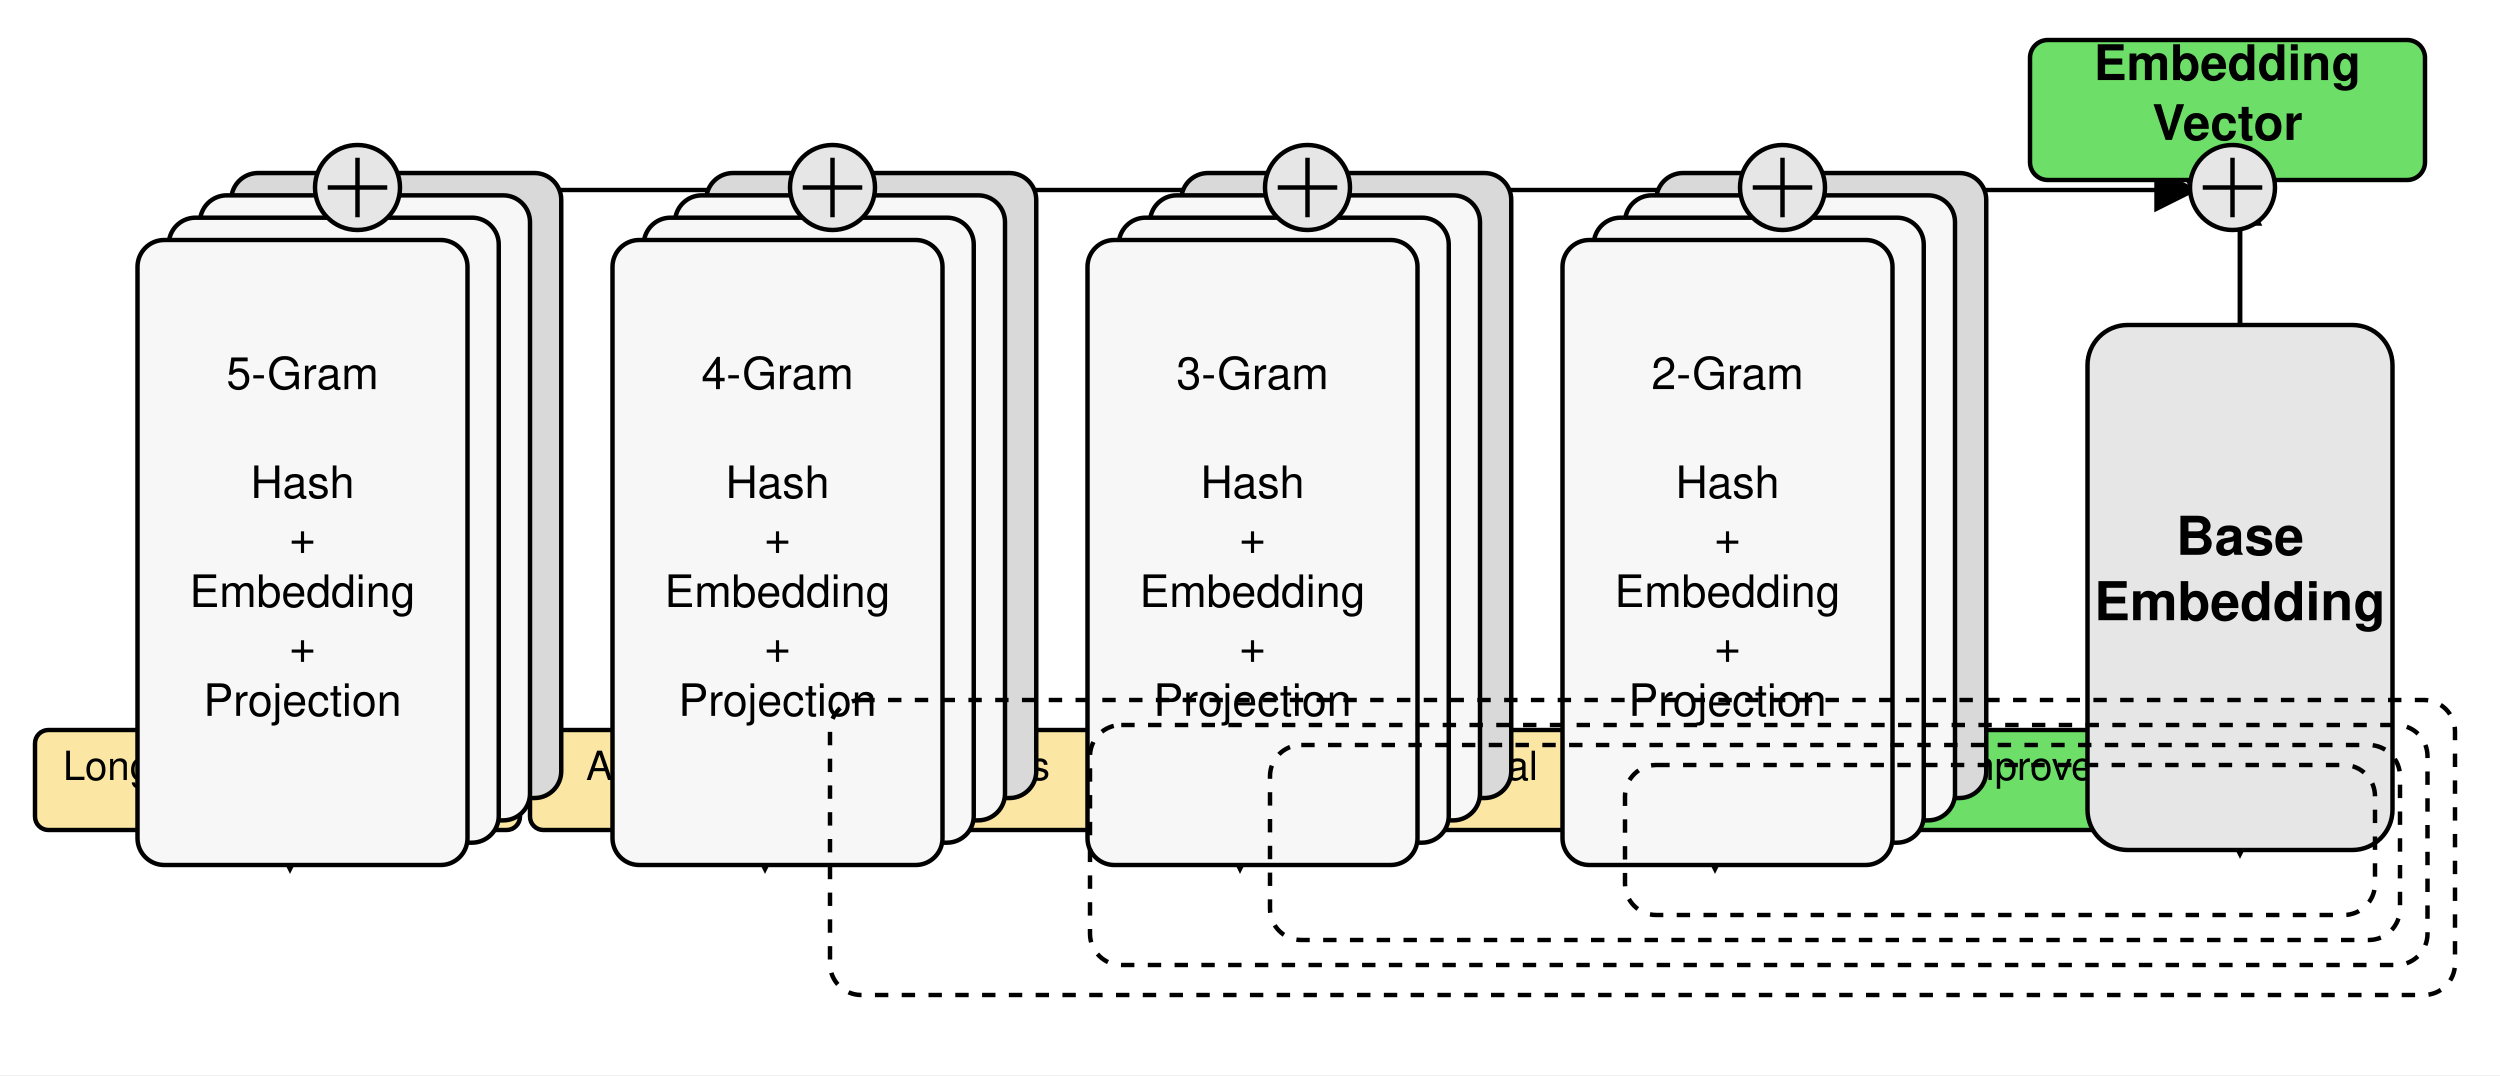
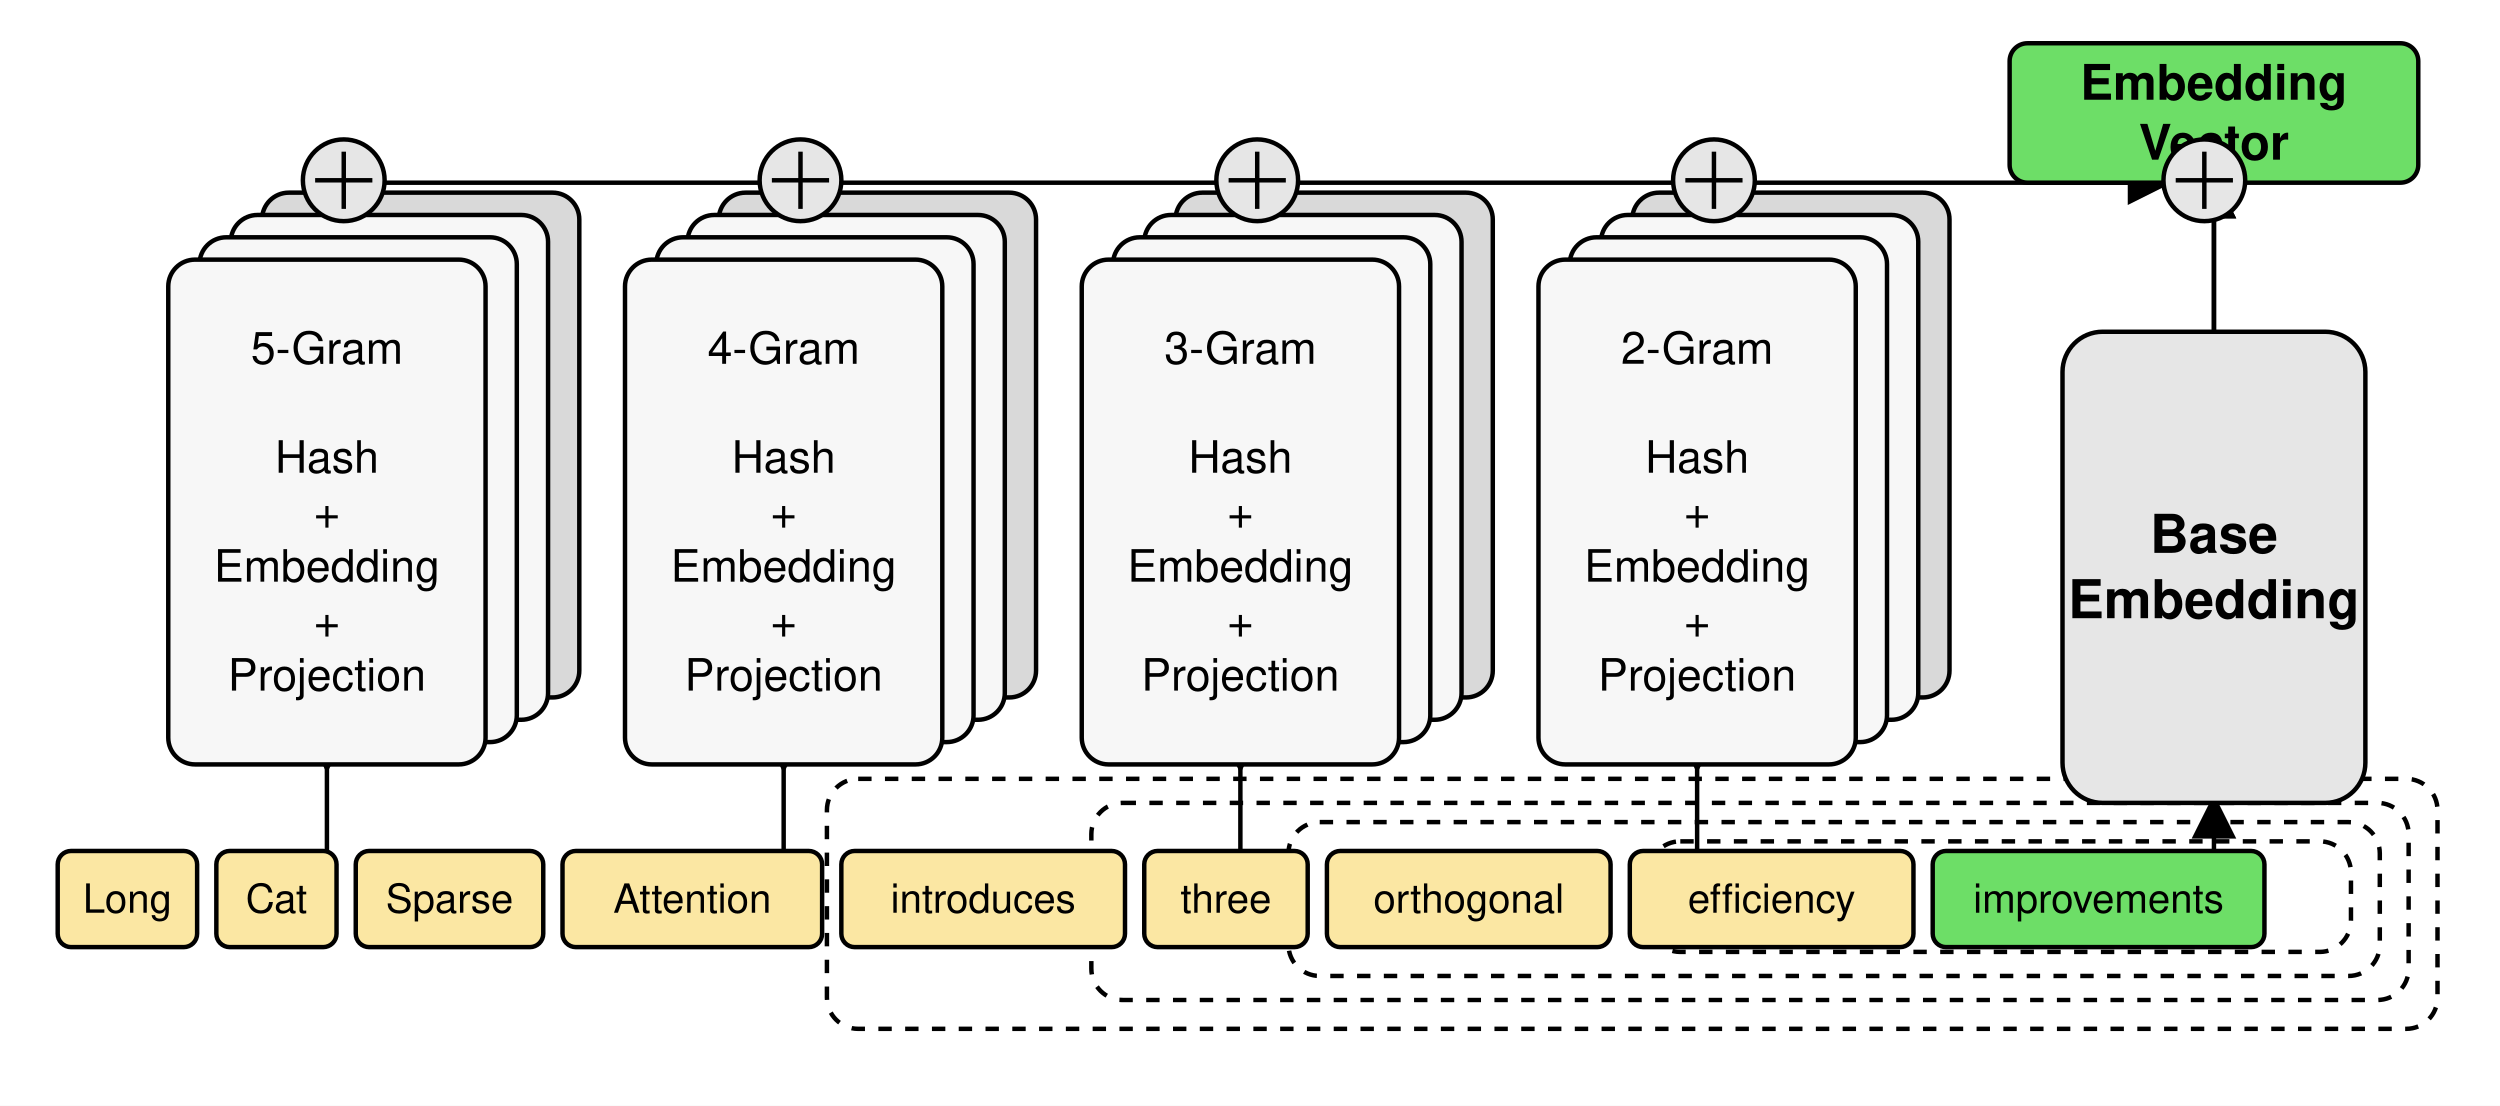
- <svg xmlns="http://www.w3.org/2000/svg" width="1120" height="481.6" viewBox="0 0 1120 481.6" role="img" aria-label="N-gram embedding fusion mechanism">
+ <svg xmlns="http://www.w3.org/2000/svg" width="1120" height="495.38" viewBox="0 0 1120 495.38" role="img" aria-label="N-gram embedding fusion mechanism">
  <defs>
    <style>text{font-family:Helvetica,Arial,sans-serif;fill:#000000}.figure-label{font-weight:400}.figure-label-strong{font-weight:700}.figure-edge{fill:none;stroke-linecap:round;stroke-linejoin:round}</style>
    <marker id="figure-arrow" markerWidth="10" markerHeight="10" refX="8" refY="5" orient="auto" markerUnits="strokeWidth">
      <path d="M0,0 L10,5 L0,10 Z" fill="#000000" />
    </marker>
    <marker id="figure-arrow-start" markerWidth="10" markerHeight="10" refX="2" refY="5" orient="auto" markerUnits="strokeWidth">
      <path d="M10,0 L0,5 L10,10 Z" fill="#000000" />
    </marker>
  </defs>
  <rect width="100%" height="100%" fill="#ffffff" />
  <g class="llm-figure profile-drawio-mechanism">
-     <path id="sum_line" class="figure-edge" d="M168 85.12 L981.12 85.12" stroke="#000000" stroke-width="2" marker-end="url(#figure-arrow)" />
-     <path id="sum_to_vector" class="figure-edge" d="M981.12 64.96 L981.12 80.64" stroke="#000000" stroke-width="2" marker-end="url(#figure-arrow)" />
-     <path id="vector_up" class="figure-edge" d="M1003.52 145.6 L1003.52 80.64" stroke="#000000" stroke-width="2" marker-end="url(#figure-arrow)" />
-     <path id="base_to_sum" class="figure-edge" d="M1003.52 145.6 L1003.52 85.12" stroke="#000000" stroke-width="2" marker-end="url(#figure-arrow)" />
-     <path id="token_to_base" class="figure-edge" d="M1003.52 327.04 L1003.52 380.8" stroke="#000000" stroke-width="2" marker-end="url(#figure-arrow)" />
-     <path id="tokens_to_5" class="figure-edge" d="M129.92 327.04 L129.92 259.84 L129.92 387.52" stroke="#000000" stroke-width="2" marker-end="url(#figure-arrow)" />
-     <path id="tokens_to_4" class="figure-edge" d="M342.72 327.04 L342.72 259.84 L342.72 387.52" stroke="#000000" stroke-width="2" marker-end="url(#figure-arrow)" />
-     <path id="tokens_to_3" class="figure-edge" d="M555.52 327.04 L555.52 259.84 L555.52 387.52" stroke="#000000" stroke-width="2" marker-end="url(#figure-arrow)" />
-     <path id="tokens_to_2" class="figure-edge" d="M768.32 327.04 L768.32 259.84 L768.32 387.52" stroke="#000000" stroke-width="2" marker-end="url(#figure-arrow)" />
-     <path id="five_to_sum" class="figure-edge" d="M129.92 107.52 L129.92 85.12" stroke="#000000" stroke-width="2" marker-end="url(#figure-arrow)" />
-     <path id="four_to_sum" class="figure-edge" d="M342.72 107.52 L342.72 85.12" stroke="#000000" stroke-width="2" marker-end="url(#figure-arrow)" />
-     <path id="three_to_sum" class="figure-edge" d="M555.52 107.52 L555.52 85.12" stroke="#000000" stroke-width="2" marker-end="url(#figure-arrow)" />
-     <path id="two_to_sum" class="figure-edge" d="M768.32 107.52 L768.32 85.12" stroke="#000000" stroke-width="2" marker-end="url(#figure-arrow)" />
-     <g id="input_tokens" class="figure-primitive token-row">
-       <g id="token_0" class="figure-primitive token">
-         <rect x="15.68" y="327.04" width="64.96" height="44.8" rx="6" fill="#fbe7a3" stroke="#000000" stroke-width="2" />
-         <text x="48.16" y="349.44" font-size="18" text-anchor="middle" font-weight="400" font-style="normal" fill="#000000">Long</text>
+     <g id="window_5" class="figure-primitive dashed-window" data-z-index="0">
+       <rect class="dashed-window-box" x="370.46" y="348.92" width="721.54" height="112" rx="14" fill="none" stroke="#000000" stroke-width="2" stroke-dasharray="6 6" />
+     </g>
+     <g id="window_4" class="figure-primitive dashed-window" data-z-index="0">
+       <rect class="dashed-window-box" x="488.92" y="359.69" width="590.15" height="88.31" rx="14" fill="none" stroke="#000000" stroke-width="2" stroke-dasharray="6 6" />
+     </g>
+     <g id="window_3" class="figure-primitive dashed-window" data-z-index="0">
+       <rect class="dashed-window-box" x="577.23" y="368.31" width="488.92" height="68.92" rx="14" fill="none" stroke="#000000" stroke-width="2" stroke-dasharray="6 6" />
+     </g>
+     <g id="window_2" class="figure-primitive dashed-window" data-z-index="0">
+       <rect class="dashed-window-box" x="738.77" y="376.92" width="314.46" height="49.54" rx="14" fill="none" stroke="#000000" stroke-width="2" stroke-dasharray="6 6" />
+     </g>
+     <path id="sum_line" class="figure-edge" d="M161.54 81.85 L969.23 81.85" stroke="#000000" stroke-width="2" marker-end="url(#figure-arrow)" />
+     <path id="sum_to_vector" class="figure-edge" d="M969.23 62.46 L969.23 81.85" stroke="#000000" stroke-width="2" marker-end="url(#figure-arrow)" />
+     <path id="vector_up" class="figure-edge" d="M991.85 148.62 L991.85 81.85" stroke="#000000" stroke-width="2" marker-end="url(#figure-arrow)" />
+     <path id="base_to_sum" class="figure-edge" d="M991.85 148.62 L991.85 81.85" stroke="#000000" stroke-width="2" marker-end="url(#figure-arrow)" />
+     <path id="token_to_base" class="figure-edge" d="M991.85 381.23 L991.85 359.69" stroke="#000000" stroke-width="2" marker-end="url(#figure-arrow)" />
+     <path id="tokens_to_5" class="figure-edge" d="M146.46 381.23 L146.46 271.38 L146.46 342.46" stroke="#000000" stroke-width="2" marker-end="url(#figure-arrow)" />
+     <path id="tokens_to_4" class="figure-edge" d="M351.08 381.23 L351.08 271.38 L351.08 342.46" stroke="#000000" stroke-width="2" marker-end="url(#figure-arrow)" />
+     <path id="tokens_to_3" class="figure-edge" d="M555.69 381.23 L555.69 271.38 L555.69 342.46" stroke="#000000" stroke-width="2" marker-end="url(#figure-arrow)" />
+     <path id="tokens_to_2" class="figure-edge" d="M760.31 381.23 L760.31 271.38 L760.31 342.46" stroke="#000000" stroke-width="2" marker-end="url(#figure-arrow)" />
+     <path id="five_to_sum" class="figure-edge" d="M146.46 116.31 L146.46 81.85" stroke="#000000" stroke-width="2" marker-end="url(#figure-arrow)" />
+     <path id="four_to_sum" class="figure-edge" d="M351.08 116.31 L351.08 81.85" stroke="#000000" stroke-width="2" marker-end="url(#figure-arrow)" />
+     <path id="three_to_sum" class="figure-edge" d="M555.69 116.31 L555.69 81.85" stroke="#000000" stroke-width="2" marker-end="url(#figure-arrow)" />
+     <path id="two_to_sum" class="figure-edge" d="M760.31 116.31 L760.31 81.85" stroke="#000000" stroke-width="2" marker-end="url(#figure-arrow)" />
+     <g id="input_tokens" class="figure-primitive token-row" data-z-index="30">
+       <g id="token_0" class="figure-primitive token" data-z-index="30">
+         <rect x="25.85" y="381.23" width="62.46" height="43.08" rx="6" fill="#fbe7a3" stroke="#000000" stroke-width="2" />
+         <text x="57.08" y="408.89" font-size="18" text-anchor="middle" font-weight="400" font-style="normal" fill="#000000">Long</text>
      </g>
-       <g id="token_1" class="figure-primitive token">
-         <rect x="85.12" y="327.04" width="56" height="44.8" rx="6" fill="#fbe7a3" stroke="#000000" stroke-width="2" />
-         <text x="113.12" y="349.44" font-size="18" text-anchor="middle" font-weight="400" font-style="normal" fill="#000000">Cat</text>
+       <g id="token_1" class="figure-primitive token" data-z-index="30">
+         <rect x="96.92" y="381.23" width="53.85" height="43.08" rx="6" fill="#fbe7a3" stroke="#000000" stroke-width="2" />
+         <text x="123.85" y="408.89" font-size="18" text-anchor="middle" font-weight="400" font-style="normal" fill="#000000">Cat</text>
      </g>
-       <g id="token_2" class="figure-primitive token">
-         <rect x="145.6" y="327.04" width="87.36" height="44.8" rx="6" fill="#fbe7a3" stroke="#000000" stroke-width="2" />
-         <text x="189.28" y="349.44" font-size="18" text-anchor="middle" font-weight="400" font-style="normal" fill="#000000">Sparse</text>
+       <g id="token_2" class="figure-primitive token" data-z-index="30">
+         <rect x="159.38" y="381.23" width="84" height="43.08" rx="6" fill="#fbe7a3" stroke="#000000" stroke-width="2" />
+         <text x="201.38" y="408.89" font-size="18" text-anchor="middle" font-weight="400" font-style="normal" fill="#000000">Sparse</text>
      </g>
-       <g id="token_3" class="figure-primitive token">
-         <rect x="237.44" y="327.04" width="120.96" height="44.8" rx="6" fill="#fbe7a3" stroke="#000000" stroke-width="2" />
-         <text x="297.92" y="349.44" font-size="18" text-anchor="middle" font-weight="400" font-style="normal" fill="#000000">Attention</text>
+       <g id="token_3" class="figure-primitive token" data-z-index="30">
+         <rect x="252" y="381.23" width="116.31" height="43.08" rx="6" fill="#fbe7a3" stroke="#000000" stroke-width="2" />
+         <text x="310.15" y="408.89" font-size="18" text-anchor="middle" font-weight="400" font-style="normal" fill="#000000">Attention</text>
      </g>
-       <g id="token_4" class="figure-primitive token">
-         <rect x="362.88" y="327.04" width="132.16" height="44.8" rx="6" fill="#fbe7a3" stroke="#000000" stroke-width="2" />
-         <text x="428.96" y="349.44" font-size="18" text-anchor="middle" font-weight="400" font-style="normal" fill="#000000">introduces</text>
+       <g id="token_4" class="figure-primitive token" data-z-index="30">
+         <rect x="376.92" y="381.23" width="127.08" height="43.08" rx="6" fill="#fbe7a3" stroke="#000000" stroke-width="2" />
+         <text x="440.46" y="408.89" font-size="18" text-anchor="middle" font-weight="400" font-style="normal" fill="#000000">introduces</text>
      </g>
-       <g id="token_5" class="figure-primitive token">
-         <rect x="499.52" y="327.04" width="76.16" height="44.8" rx="6" fill="#fbe7a3" stroke="#000000" stroke-width="2" />
-         <text x="537.6" y="349.44" font-size="18" text-anchor="middle" font-weight="400" font-style="normal" fill="#000000">three</text>
+       <g id="token_5" class="figure-primitive token" data-z-index="30">
+         <rect x="512.62" y="381.23" width="73.23" height="43.08" rx="6" fill="#fbe7a3" stroke="#000000" stroke-width="2" />
+         <text x="549.23" y="408.89" font-size="18" text-anchor="middle" font-weight="400" font-style="normal" fill="#000000">three</text>
      </g>
-       <g id="token_6" class="figure-primitive token">
-         <rect x="580.16" y="327.04" width="132.16" height="44.8" rx="6" fill="#fbe7a3" stroke="#000000" stroke-width="2" />
-         <text x="646.24" y="349.44" font-size="18" text-anchor="middle" font-weight="400" font-style="normal" fill="#000000">orthogonal</text>
+       <g id="token_6" class="figure-primitive token" data-z-index="30">
+         <rect x="594.46" y="381.23" width="127.08" height="43.08" rx="6" fill="#fbe7a3" stroke="#000000" stroke-width="2" />
+         <text x="658" y="408.89" font-size="18" text-anchor="middle" font-weight="400" font-style="normal" fill="#000000">orthogonal</text>
      </g>
-       <g id="token_7" class="figure-primitive token">
-         <rect x="716.8" y="327.04" width="132.16" height="44.8" rx="6" fill="#fbe7a3" stroke="#000000" stroke-width="2" />
-         <text x="782.88" y="349.44" font-size="18" text-anchor="middle" font-weight="400" font-style="normal" fill="#000000">efficiency</text>
+       <g id="token_7" class="figure-primitive token" data-z-index="30">
+         <rect x="730.15" y="381.23" width="127.08" height="43.08" rx="6" fill="#fbe7a3" stroke="#000000" stroke-width="2" />
+         <text x="793.69" y="408.89" font-size="18" text-anchor="middle" font-weight="400" font-style="normal" fill="#000000">efficiency</text>
      </g>
-       <g id="token_8" class="figure-primitive token">
-         <rect x="853.44" y="327.04" width="154.56" height="44.8" rx="6" fill="#6dde67" stroke="#000000" stroke-width="2" />
-         <text x="930.72" y="349.44" font-size="18" text-anchor="middle" font-weight="400" font-style="normal" fill="#000000">improvements</text>
+       <g id="token_8" class="figure-primitive token" data-z-index="30">
+         <rect x="865.85" y="381.23" width="148.62" height="43.08" rx="6" fill="#6dde67" stroke="#000000" stroke-width="2" />
+         <text x="940.15" y="408.89" font-size="18" text-anchor="middle" font-weight="400" font-style="normal" fill="#000000">improvements</text>
      </g>
    </g>
-     <g id="five_gram" class="figure-primitive stacked-cards">
-       <rect x="103.6" y="77.52" width="147.84" height="280" rx="12" fill="#d9d9d9" stroke="#000000" stroke-width="2" />
-       <rect x="89.6" y="87.52" width="147.84" height="280" rx="12" fill="#f7f7f7" stroke="#000000" stroke-width="2" />
-       <rect x="75.6" y="97.52" width="147.84" height="280" rx="12" fill="#f7f7f7" stroke="#000000" stroke-width="2" />
-       <rect x="61.6" y="107.52" width="147.84" height="280" rx="12" fill="#f7f7f7" stroke="#000000" stroke-width="2" />
-       <text x="135.52" y="174.32" font-size="20" text-anchor="middle" font-weight="400" font-style="normal" fill="#000000">5-Gram</text>
-       <text x="135.52" y="198.72" font-size="20" text-anchor="middle" font-weight="400" font-style="normal" fill="#000000" />
-       <text x="135.52" y="223.12" font-size="20" text-anchor="middle" font-weight="400" font-style="normal" fill="#000000">Hash</text>
-       <text x="135.52" y="247.52" font-size="20" text-anchor="middle" font-weight="400" font-style="normal" fill="#000000">+</text>
-       <text x="135.52" y="271.92" font-size="20" text-anchor="middle" font-weight="400" font-style="normal" fill="#000000">Embedding</text>
-       <text x="135.52" y="296.32" font-size="20" text-anchor="middle" font-weight="400" font-style="normal" fill="#000000">+</text>
-       <text x="135.52" y="320.72" font-size="20" text-anchor="middle" font-weight="400" font-style="normal" fill="#000000">Projection</text>
+     <g id="five_gram" class="figure-primitive stacked-cards" data-z-index="40">
+       <rect x="117.38" y="86.31" width="142.15" height="226.15" rx="12" fill="#d9d9d9" stroke="#000000" stroke-width="2" />
+       <rect x="103.38" y="96.31" width="142.15" height="226.15" rx="12" fill="#f7f7f7" stroke="#000000" stroke-width="2" />
+       <rect x="89.38" y="106.31" width="142.15" height="226.15" rx="12" fill="#f7f7f7" stroke="#000000" stroke-width="2" />
+       <rect x="75.38" y="116.31" width="142.15" height="226.15" rx="12" fill="#f7f7f7" stroke="#000000" stroke-width="2" />
+       <text x="146.46" y="162.98" font-size="20" text-anchor="middle" font-weight="400" font-style="normal" fill="#000000">5-Gram</text>
+       <text x="146.46" y="187.38" font-size="20" text-anchor="middle" font-weight="400" font-style="normal" fill="#000000" />
+       <text x="146.46" y="211.78" font-size="20" text-anchor="middle" font-weight="400" font-style="normal" fill="#000000">Hash</text>
+       <text x="146.46" y="236.18" font-size="20" text-anchor="middle" font-weight="400" font-style="normal" fill="#000000">+</text>
+       <text x="146.46" y="260.58" font-size="20" text-anchor="middle" font-weight="400" font-style="normal" fill="#000000">Embedding</text>
+       <text x="146.46" y="284.98" font-size="20" text-anchor="middle" font-weight="400" font-style="normal" fill="#000000">+</text>
+       <text x="146.46" y="309.38" font-size="20" text-anchor="middle" font-weight="400" font-style="normal" fill="#000000">Projection</text>
    </g>
-     <g id="four_gram" class="figure-primitive stacked-cards">
-       <rect x="316.4" y="77.52" width="147.84" height="280" rx="12" fill="#d9d9d9" stroke="#000000" stroke-width="2" />
-       <rect x="302.4" y="87.52" width="147.84" height="280" rx="12" fill="#f7f7f7" stroke="#000000" stroke-width="2" />
-       <rect x="288.4" y="97.52" width="147.84" height="280" rx="12" fill="#f7f7f7" stroke="#000000" stroke-width="2" />
-       <rect x="274.4" y="107.52" width="147.84" height="280" rx="12" fill="#f7f7f7" stroke="#000000" stroke-width="2" />
-       <text x="348.32" y="174.32" font-size="20" text-anchor="middle" font-weight="400" font-style="normal" fill="#000000">4-Gram</text>
-       <text x="348.32" y="198.72" font-size="20" text-anchor="middle" font-weight="400" font-style="normal" fill="#000000" />
-       <text x="348.32" y="223.12" font-size="20" text-anchor="middle" font-weight="400" font-style="normal" fill="#000000">Hash</text>
-       <text x="348.32" y="247.52" font-size="20" text-anchor="middle" font-weight="400" font-style="normal" fill="#000000">+</text>
-       <text x="348.32" y="271.92" font-size="20" text-anchor="middle" font-weight="400" font-style="normal" fill="#000000">Embedding</text>
-       <text x="348.32" y="296.32" font-size="20" text-anchor="middle" font-weight="400" font-style="normal" fill="#000000">+</text>
-       <text x="348.32" y="320.72" font-size="20" text-anchor="middle" font-weight="400" font-style="normal" fill="#000000">Projection</text>
+     <g id="four_gram" class="figure-primitive stacked-cards" data-z-index="40">
+       <rect x="322" y="86.31" width="142.15" height="226.15" rx="12" fill="#d9d9d9" stroke="#000000" stroke-width="2" />
+       <rect x="308" y="96.31" width="142.15" height="226.15" rx="12" fill="#f7f7f7" stroke="#000000" stroke-width="2" />
+       <rect x="294" y="106.31" width="142.15" height="226.15" rx="12" fill="#f7f7f7" stroke="#000000" stroke-width="2" />
+       <rect x="280" y="116.31" width="142.15" height="226.15" rx="12" fill="#f7f7f7" stroke="#000000" stroke-width="2" />
+       <text x="351.08" y="162.98" font-size="20" text-anchor="middle" font-weight="400" font-style="normal" fill="#000000">4-Gram</text>
+       <text x="351.08" y="187.38" font-size="20" text-anchor="middle" font-weight="400" font-style="normal" fill="#000000" />
+       <text x="351.08" y="211.78" font-size="20" text-anchor="middle" font-weight="400" font-style="normal" fill="#000000">Hash</text>
+       <text x="351.08" y="236.18" font-size="20" text-anchor="middle" font-weight="400" font-style="normal" fill="#000000">+</text>
+       <text x="351.08" y="260.58" font-size="20" text-anchor="middle" font-weight="400" font-style="normal" fill="#000000">Embedding</text>
+       <text x="351.08" y="284.98" font-size="20" text-anchor="middle" font-weight="400" font-style="normal" fill="#000000">+</text>
+       <text x="351.08" y="309.38" font-size="20" text-anchor="middle" font-weight="400" font-style="normal" fill="#000000">Projection</text>
    </g>
-     <g id="three_gram" class="figure-primitive stacked-cards">
-       <rect x="529.2" y="77.52" width="147.84" height="280" rx="12" fill="#d9d9d9" stroke="#000000" stroke-width="2" />
-       <rect x="515.2" y="87.52" width="147.84" height="280" rx="12" fill="#f7f7f7" stroke="#000000" stroke-width="2" />
-       <rect x="501.2" y="97.52" width="147.84" height="280" rx="12" fill="#f7f7f7" stroke="#000000" stroke-width="2" />
-       <rect x="487.2" y="107.52" width="147.84" height="280" rx="12" fill="#f7f7f7" stroke="#000000" stroke-width="2" />
-       <text x="561.12" y="174.32" font-size="20" text-anchor="middle" font-weight="400" font-style="normal" fill="#000000">3-Gram</text>
-       <text x="561.12" y="198.72" font-size="20" text-anchor="middle" font-weight="400" font-style="normal" fill="#000000" />
-       <text x="561.12" y="223.12" font-size="20" text-anchor="middle" font-weight="400" font-style="normal" fill="#000000">Hash</text>
-       <text x="561.12" y="247.52" font-size="20" text-anchor="middle" font-weight="400" font-style="normal" fill="#000000">+</text>
-       <text x="561.12" y="271.92" font-size="20" text-anchor="middle" font-weight="400" font-style="normal" fill="#000000">Embedding</text>
-       <text x="561.12" y="296.32" font-size="20" text-anchor="middle" font-weight="400" font-style="normal" fill="#000000">+</text>
-       <text x="561.12" y="320.72" font-size="20" text-anchor="middle" font-weight="400" font-style="normal" fill="#000000">Projection</text>
+     <g id="three_gram" class="figure-primitive stacked-cards" data-z-index="40">
+       <rect x="526.62" y="86.31" width="142.15" height="226.15" rx="12" fill="#d9d9d9" stroke="#000000" stroke-width="2" />
+       <rect x="512.62" y="96.31" width="142.15" height="226.15" rx="12" fill="#f7f7f7" stroke="#000000" stroke-width="2" />
+       <rect x="498.62" y="106.31" width="142.15" height="226.15" rx="12" fill="#f7f7f7" stroke="#000000" stroke-width="2" />
+       <rect x="484.62" y="116.31" width="142.15" height="226.15" rx="12" fill="#f7f7f7" stroke="#000000" stroke-width="2" />
+       <text x="555.69" y="162.98" font-size="20" text-anchor="middle" font-weight="400" font-style="normal" fill="#000000">3-Gram</text>
+       <text x="555.69" y="187.38" font-size="20" text-anchor="middle" font-weight="400" font-style="normal" fill="#000000" />
+       <text x="555.69" y="211.78" font-size="20" text-anchor="middle" font-weight="400" font-style="normal" fill="#000000">Hash</text>
+       <text x="555.69" y="236.18" font-size="20" text-anchor="middle" font-weight="400" font-style="normal" fill="#000000">+</text>
+       <text x="555.69" y="260.58" font-size="20" text-anchor="middle" font-weight="400" font-style="normal" fill="#000000">Embedding</text>
+       <text x="555.69" y="284.98" font-size="20" text-anchor="middle" font-weight="400" font-style="normal" fill="#000000">+</text>
+       <text x="555.69" y="309.38" font-size="20" text-anchor="middle" font-weight="400" font-style="normal" fill="#000000">Projection</text>
    </g>
-     <g id="two_gram" class="figure-primitive stacked-cards">
-       <rect x="742" y="77.52" width="147.84" height="280" rx="12" fill="#d9d9d9" stroke="#000000" stroke-width="2" />
-       <rect x="728" y="87.52" width="147.84" height="280" rx="12" fill="#f7f7f7" stroke="#000000" stroke-width="2" />
-       <rect x="714" y="97.52" width="147.84" height="280" rx="12" fill="#f7f7f7" stroke="#000000" stroke-width="2" />
-       <rect x="700" y="107.52" width="147.84" height="280" rx="12" fill="#f7f7f7" stroke="#000000" stroke-width="2" />
-       <text x="773.92" y="174.32" font-size="20" text-anchor="middle" font-weight="400" font-style="normal" fill="#000000">2-Gram</text>
-       <text x="773.92" y="198.72" font-size="20" text-anchor="middle" font-weight="400" font-style="normal" fill="#000000" />
-       <text x="773.92" y="223.12" font-size="20" text-anchor="middle" font-weight="400" font-style="normal" fill="#000000">Hash</text>
-       <text x="773.92" y="247.52" font-size="20" text-anchor="middle" font-weight="400" font-style="normal" fill="#000000">+</text>
-       <text x="773.92" y="271.92" font-size="20" text-anchor="middle" font-weight="400" font-style="normal" fill="#000000">Embedding</text>
-       <text x="773.92" y="296.32" font-size="20" text-anchor="middle" font-weight="400" font-style="normal" fill="#000000">+</text>
-       <text x="773.92" y="320.72" font-size="20" text-anchor="middle" font-weight="400" font-style="normal" fill="#000000">Projection</text>
+     <g id="two_gram" class="figure-primitive stacked-cards" data-z-index="40">
+       <rect x="731.23" y="86.31" width="142.15" height="226.15" rx="12" fill="#d9d9d9" stroke="#000000" stroke-width="2" />
+       <rect x="717.23" y="96.31" width="142.15" height="226.15" rx="12" fill="#f7f7f7" stroke="#000000" stroke-width="2" />
+       <rect x="703.23" y="106.31" width="142.15" height="226.15" rx="12" fill="#f7f7f7" stroke="#000000" stroke-width="2" />
+       <rect x="689.23" y="116.31" width="142.15" height="226.15" rx="12" fill="#f7f7f7" stroke="#000000" stroke-width="2" />
+       <text x="760.31" y="162.98" font-size="20" text-anchor="middle" font-weight="400" font-style="normal" fill="#000000">2-Gram</text>
+       <text x="760.31" y="187.38" font-size="20" text-anchor="middle" font-weight="400" font-style="normal" fill="#000000" />
+       <text x="760.31" y="211.78" font-size="20" text-anchor="middle" font-weight="400" font-style="normal" fill="#000000">Hash</text>
+       <text x="760.31" y="236.18" font-size="20" text-anchor="middle" font-weight="400" font-style="normal" fill="#000000">+</text>
+       <text x="760.31" y="260.58" font-size="20" text-anchor="middle" font-weight="400" font-style="normal" fill="#000000">Embedding</text>
+       <text x="760.31" y="284.98" font-size="20" text-anchor="middle" font-weight="400" font-style="normal" fill="#000000">+</text>
+       <text x="760.31" y="309.38" font-size="20" text-anchor="middle" font-weight="400" font-style="normal" fill="#000000">Projection</text>
    </g>
-     <g id="base_embedding" class="figure-primitive process-block">
-       <rect x="935.2" y="145.6" width="136.64" height="235.2" rx="18" fill="#e6e6e6" stroke="#000000" stroke-width="2" />
-       <text x="1003.52" y="248.56" font-size="24" text-anchor="middle" font-weight="700" font-style="normal" fill="#000000">Base</text>
-       <text x="1003.52" y="277.84" font-size="24" text-anchor="middle" font-weight="700" font-style="normal" fill="#000000">Embedding</text>
+     <g id="base_embedding" class="figure-primitive process-block" data-z-index="40">
+       <rect x="924" y="148.62" width="135.69" height="211.08" rx="18" fill="#e6e6e6" stroke="#000000" stroke-width="2" />
+       <text x="991.85" y="247.67" font-size="24" text-anchor="middle" font-weight="700" font-style="normal" fill="#000000">Base</text>
+       <text x="991.85" y="276.95" font-size="24" text-anchor="middle" font-weight="700" font-style="normal" fill="#000000">Embedding</text>
    </g>
-     <g id="embedding_vector" class="figure-primitive embedding-vector">
-       <rect x="909.44" y="17.92" width="176.96" height="62.72" rx="8" fill="#6dde67" stroke="#000000" stroke-width="2" />
-       <text x="997.92" y="35.86" font-size="22" text-anchor="middle" font-weight="700" font-style="normal" fill="#000000">Embedding</text>
-       <text x="997.92" y="62.7" font-size="22" text-anchor="middle" font-weight="700" font-style="normal" fill="#000000">Vector</text>
+     <g id="embedding_vector" class="figure-primitive embedding-vector" data-z-index="40">
+       <rect x="900.31" y="19.38" width="183.08" height="62.46" rx="8" fill="#6dde67" stroke="#000000" stroke-width="2" />
+       <text x="991.85" y="44.68" font-size="22" text-anchor="middle" font-weight="700" font-style="normal" fill="#000000">Embedding</text>
+       <text x="991.85" y="71.52" font-size="22" text-anchor="middle" font-weight="700" font-style="normal" fill="#000000">Vector</text>
    </g>
-     <g id="sum_5" class="figure-primitive sum-node">
-       <circle class="sum-node-circle" cx="160.16" cy="84" r="19.04" fill="#e6e6e6" stroke="#000000" stroke-width="2" />
-       <path d="M146.83 84 H173.49 M160.16 70.67 V97.33" stroke="#000000" stroke-width="2" />
+     <g id="sum_5" class="figure-primitive sum-node" data-z-index="50">
+       <circle class="sum-node-circle" cx="154" cy="80.77" r="18.31" fill="#e6e6e6" stroke="#000000" stroke-width="2" />
+       <path d="M141.18 80.77 H166.82 M154 67.95 V93.58" stroke="#000000" stroke-width="2" />
    </g>
-     <g id="sum_4" class="figure-primitive sum-node">
-       <circle class="sum-node-circle" cx="372.96" cy="84" r="19.04" fill="#e6e6e6" stroke="#000000" stroke-width="2" />
-       <path d="M359.63 84 H386.29 M372.96 70.67 V97.33" stroke="#000000" stroke-width="2" />
+     <g id="sum_4" class="figure-primitive sum-node" data-z-index="50">
+       <circle class="sum-node-circle" cx="358.62" cy="80.77" r="18.31" fill="#e6e6e6" stroke="#000000" stroke-width="2" />
+       <path d="M345.8 80.77 H371.43 M358.62 67.95 V93.58" stroke="#000000" stroke-width="2" />
    </g>
-     <g id="sum_3" class="figure-primitive sum-node">
-       <circle class="sum-node-circle" cx="585.76" cy="84" r="19.04" fill="#e6e6e6" stroke="#000000" stroke-width="2" />
-       <path d="M572.43 84 H599.09 M585.76 70.67 V97.33" stroke="#000000" stroke-width="2" />
+     <g id="sum_3" class="figure-primitive sum-node" data-z-index="50">
+       <circle class="sum-node-circle" cx="563.23" cy="80.77" r="18.31" fill="#e6e6e6" stroke="#000000" stroke-width="2" />
+       <path d="M550.42 80.77 H576.05 M563.23 67.95 V93.58" stroke="#000000" stroke-width="2" />
    </g>
-     <g id="sum_2" class="figure-primitive sum-node">
-       <circle class="sum-node-circle" cx="798.56" cy="84" r="19.04" fill="#e6e6e6" stroke="#000000" stroke-width="2" />
-       <path d="M785.23 84 H811.89 M798.56 70.67 V97.33" stroke="#000000" stroke-width="2" />
+     <g id="sum_2" class="figure-primitive sum-node" data-z-index="50">
+       <circle class="sum-node-circle" cx="767.85" cy="80.77" r="18.31" fill="#e6e6e6" stroke="#000000" stroke-width="2" />
+       <path d="M755.03 80.77 H780.66 M767.85 67.95 V93.58" stroke="#000000" stroke-width="2" />
    </g>
-     <g id="sum_out" class="figure-primitive sum-node">
-       <circle class="sum-node-circle" cx="1000.16" cy="84" r="19.04" fill="#e6e6e6" stroke="#000000" stroke-width="2" />
-       <path d="M986.83 84 H1013.49 M1000.16 70.67 V97.33" stroke="#000000" stroke-width="2" />
-     </g>
-     <g id="window_5" class="figure-primitive dashed-window">
-       <rect class="dashed-window-box" x="371.84" y="313.6" width="728" height="132.16" rx="14" fill="none" stroke="#000000" stroke-width="2" stroke-dasharray="6 6" />
-     </g>
-     <g id="window_4" class="figure-primitive dashed-window">
-       <rect class="dashed-window-box" x="488.32" y="324.8" width="599.2" height="107.52" rx="14" fill="none" stroke="#000000" stroke-width="2" stroke-dasharray="6 6" />
-     </g>
-     <g id="window_3" class="figure-primitive dashed-window">
-       <rect class="dashed-window-box" x="568.96" y="333.76" width="506.24" height="87.36" rx="14" fill="none" stroke="#000000" stroke-width="2" stroke-dasharray="6 6" />
-     </g>
-     <g id="window_2" class="figure-primitive dashed-window">
-       <rect class="dashed-window-box" x="728" y="342.72" width="336" height="67.2" rx="14" fill="none" stroke="#000000" stroke-width="2" stroke-dasharray="6 6" />
+     <g id="sum_out" class="figure-primitive sum-node" data-z-index="50">
+       <circle class="sum-node-circle" cx="987.54" cy="80.77" r="18.31" fill="#e6e6e6" stroke="#000000" stroke-width="2" />
+       <path d="M974.72 80.77 H1000.35 M987.54 67.95 V93.58" stroke="#000000" stroke-width="2" />
    </g>
  </g>
</svg>
